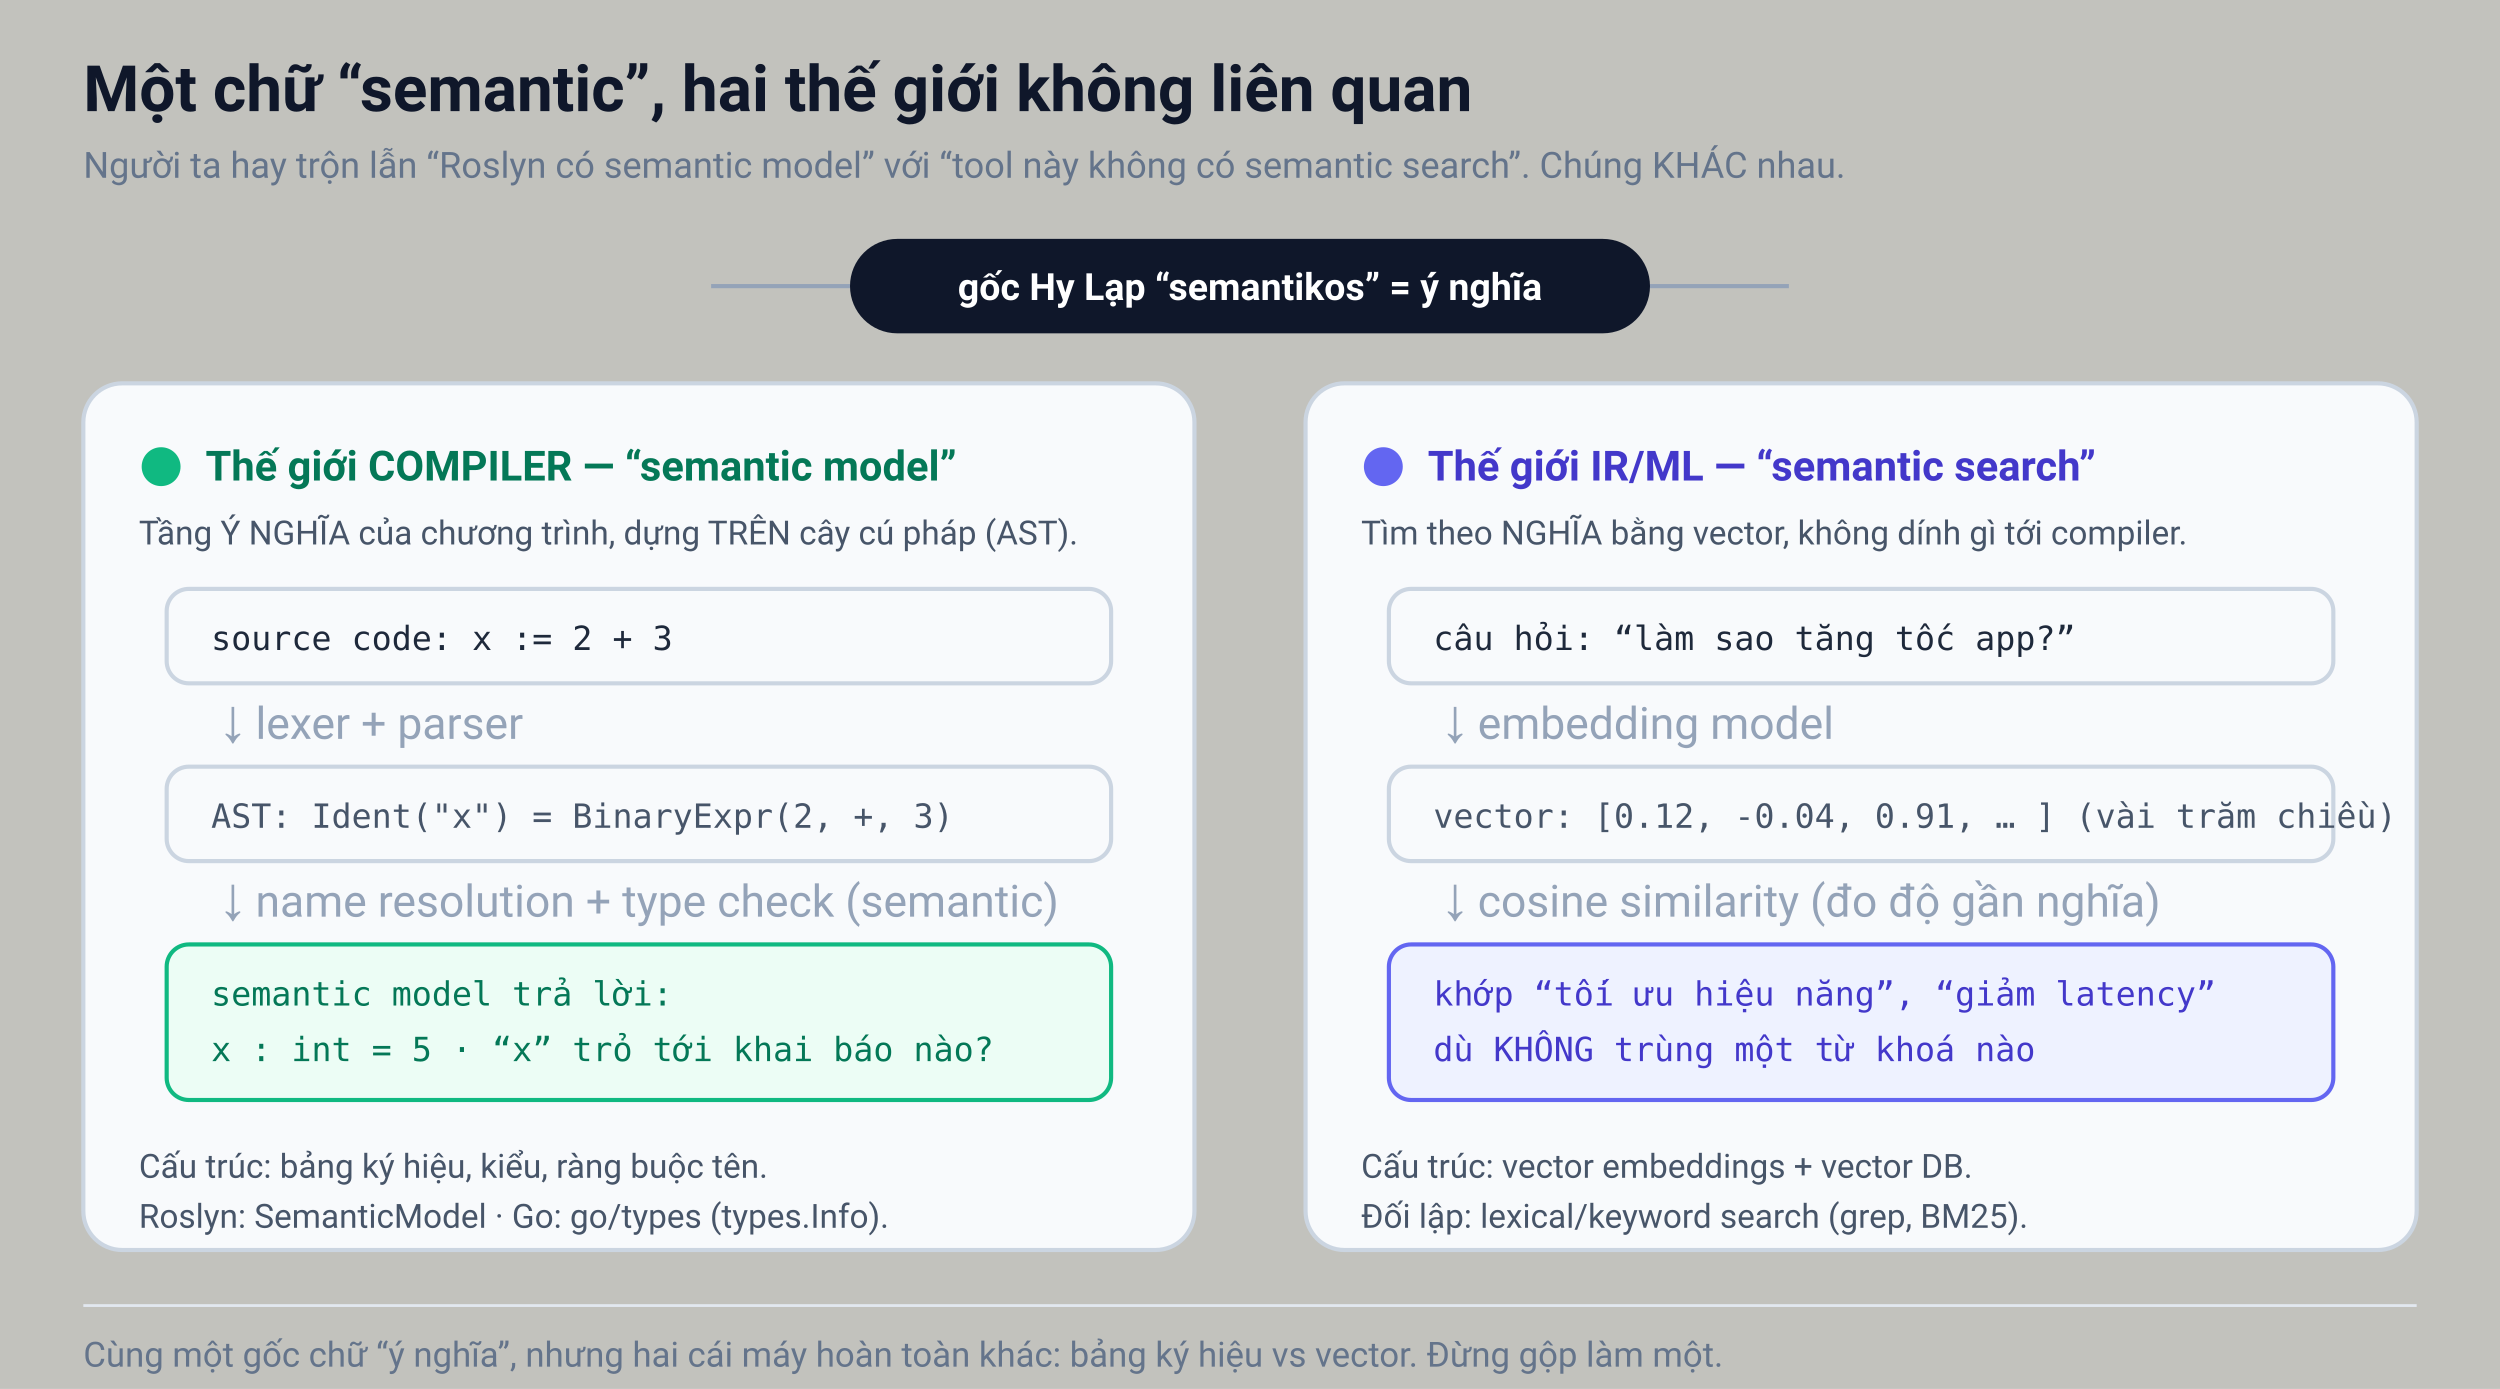
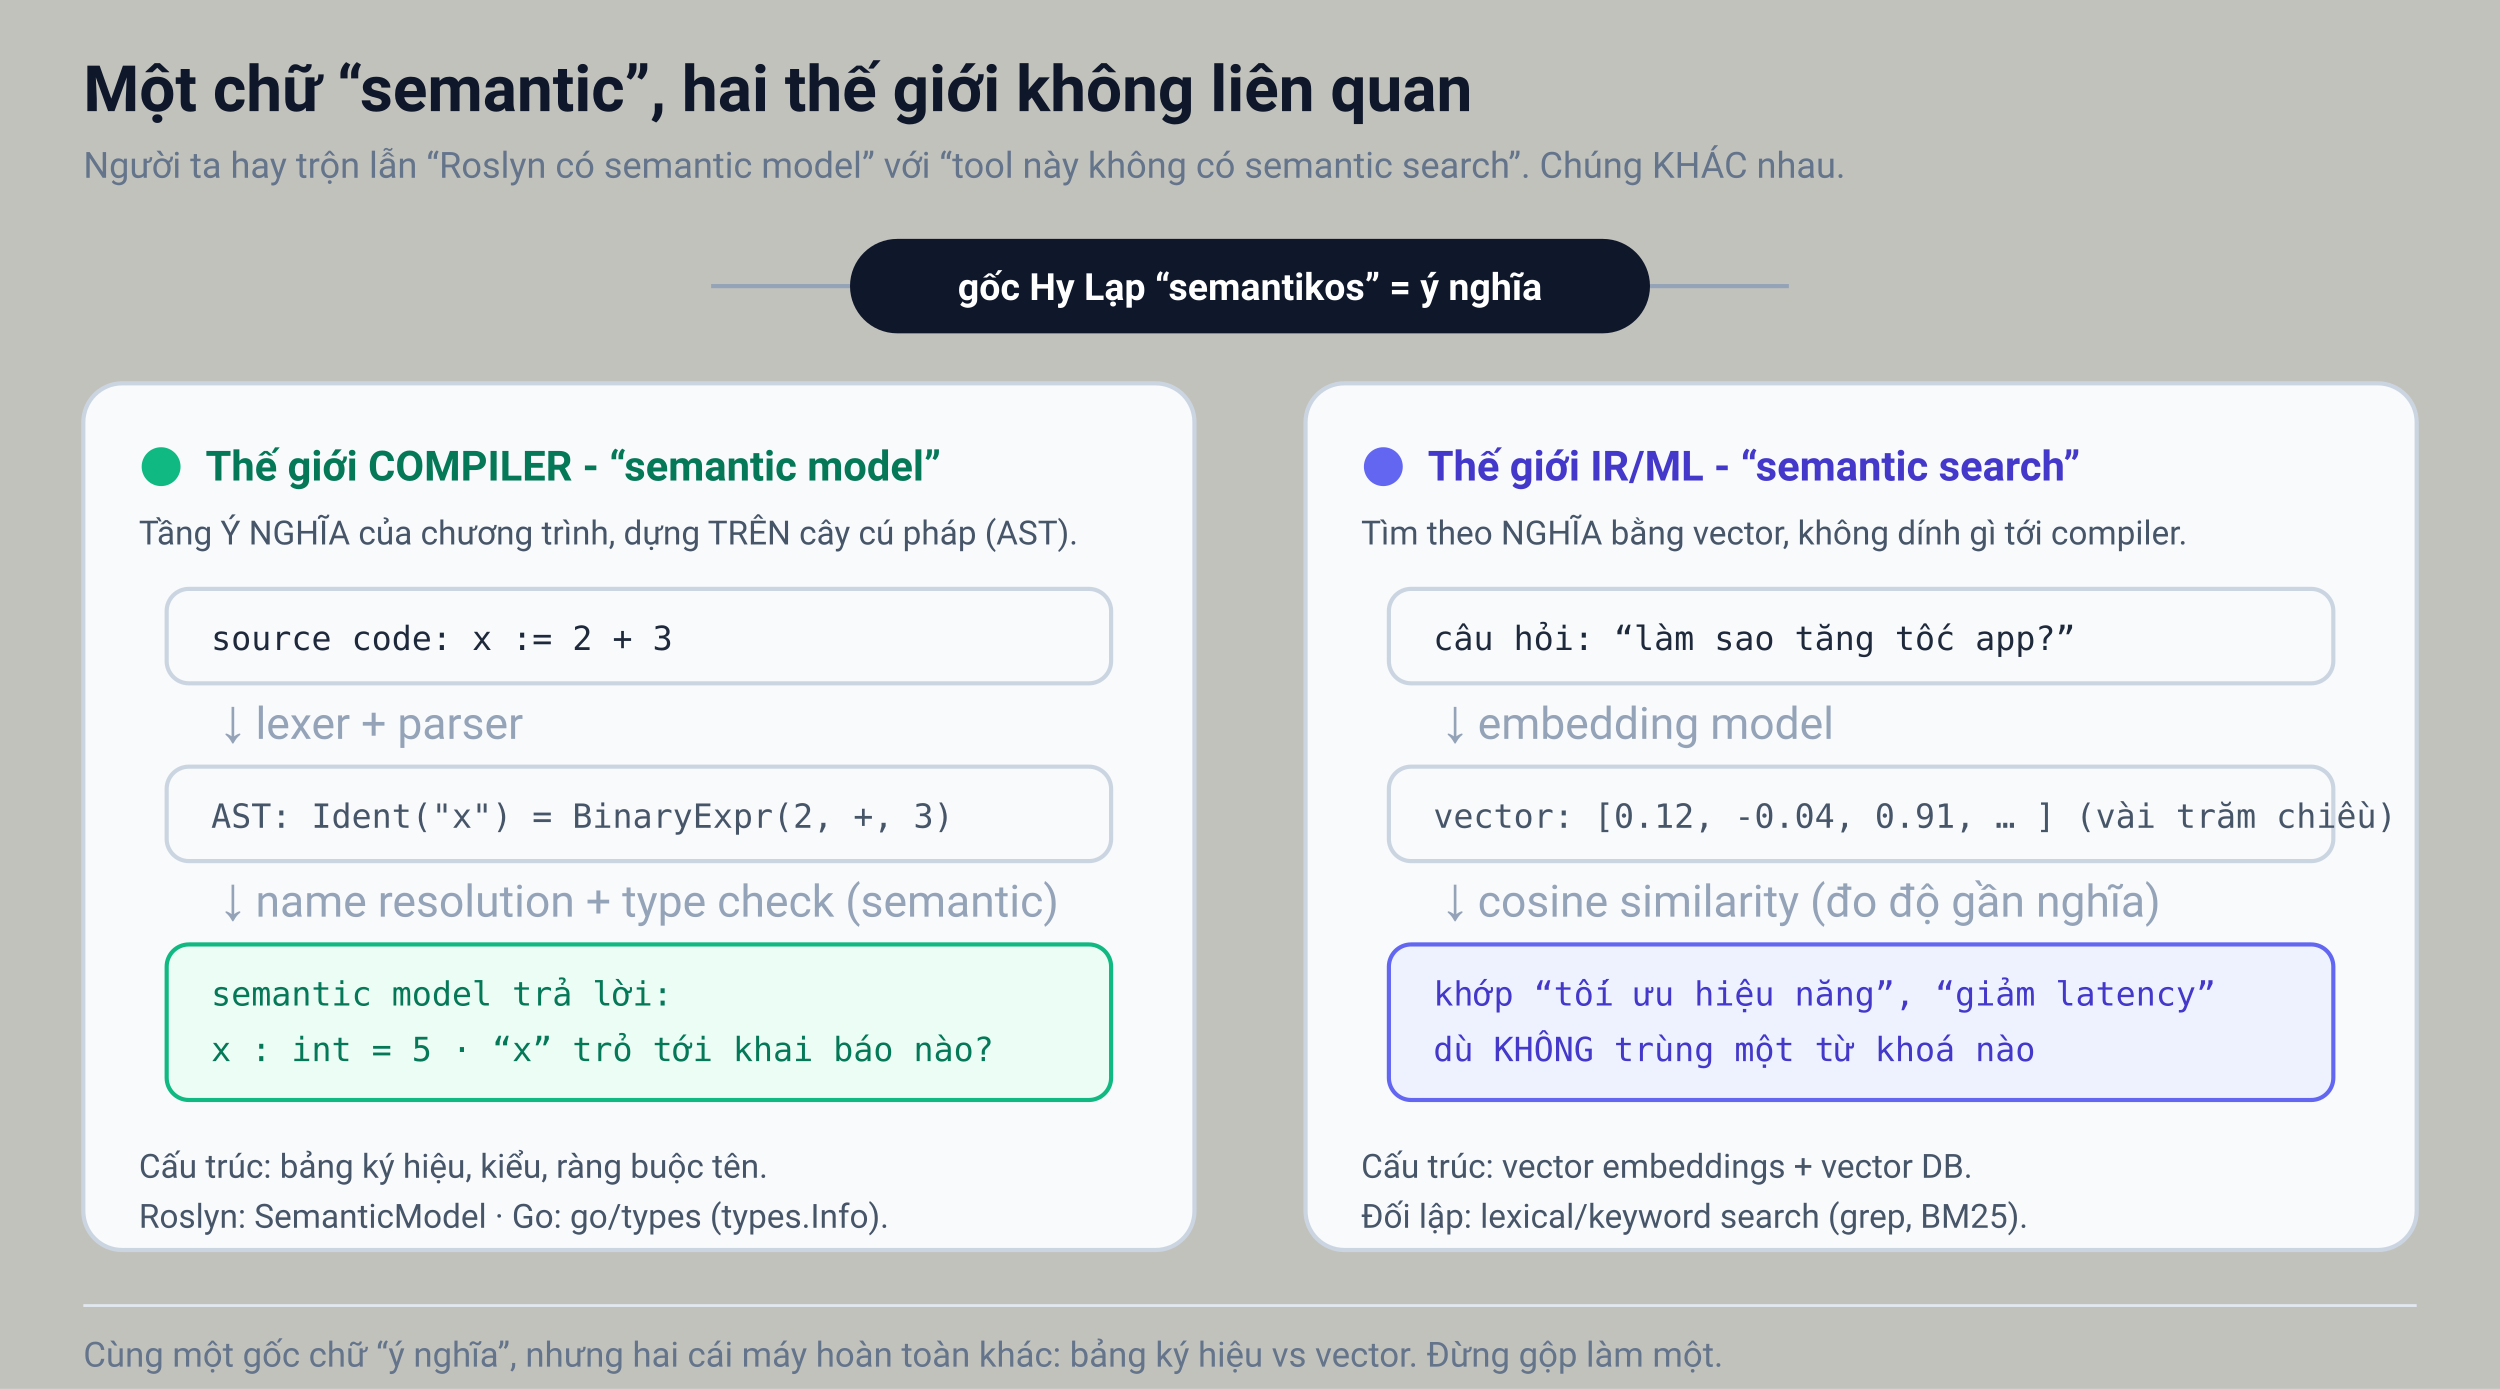
<svg xmlns="http://www.w3.org/2000/svg" viewBox="0 0 900 500" font-family="-apple-system, BlinkMacSystemFont, 'Segoe UI', Roboto, Helvetica, Arial, sans-serif" role="img" aria-label="Chữ semantic có hai nghĩa khác hẳn nhau: bên trái là semantic model của thế giới compiler dựng trên AST, bên phải là semantic search của thế giới IR/ML dùng embeddings; hai bên chỉ chung một gốc chữ Hy Lạp semantikos">
  <rect width="100%" height="100%" fill="#c2c2bd" />
  <style>
    .title { fill:#0f172a; font-size:23px; font-weight:700; }
    .sub   { fill:#64748b; font-size:13px; }
    .panelh{ font-size:15px; font-weight:700; }
    .lbl   { fill:#1e293b; font-size:13px; font-weight:600; }
    .meta  { fill:#475569; font-size:12px; }
    .mono  { font-family:'SF Mono','Cascadia Code',Consolas,monospace; font-size:12px; }
    .root  { fill:#ffffff; font-size:13.5px; font-weight:700; }
    .note  { fill:#64748b; font-size:12.5px; }
    .cbox  { fill:#f8fafc; stroke:#cbd5e1; stroke-width:1.5; }
    .cstep { fill:#ecfdf5; stroke:#10b981; stroke-width:1.5; }
    .mbox  { fill:#f8fafc; stroke:#cbd5e1; stroke-width:1.5; }
    .mstep { fill:#eef2ff; stroke:#6366f1; stroke-width:1.5; }
  </style>
  <text class="title" x="30" y="40">Một chữ “semantic”, hai thế giới không liên quan</text>
  <text class="sub" x="30" y="64">Người ta hay trộn lẫn “Roslyn có semantic model” với “tool này không có semantic search”. Chúng KHÁC nhau.</text>
  <rect x="306" y="86" width="288" height="34" rx="17" fill="#0f172a" />
  <text class="root" x="450" y="108" text-anchor="middle">gốc Hy Lạp “semantikos” = ý nghĩa</text>
  <line x1="256" y1="103" x2="306" y2="103" stroke="#94a3b8" stroke-width="1.5" />
  <line x1="594" y1="103" x2="644" y2="103" stroke="#94a3b8" stroke-width="1.5" />
  <rect class="cbox" x="30" y="138" width="400" height="312" rx="14" />
  <circle cx="58" cy="168" r="7" fill="#10b981" />
-   <text class="panelh" x="74" y="173" fill="#047857">Thế giới COMPILER — “semantic model”</text>
+   <text class="panelh" x="74" y="173" fill="#047857">Thế giới COMPILER - “semantic model”</text>
  <text class="meta" x="50" y="196">Tầng Ý NGHĨA của chương trình, dựng TRÊN cây cú pháp (AST).</text>
  <rect class="cbox" x="60" y="212" width="340" height="34" rx="8" />
  <text class="mono" x="76" y="234" fill="#1e293b">source code:  x := 2 + 3</text>
  <text x="80" y="266" font-size="16" fill="#94a3b8">↓ lexer + parser</text>
  <rect class="cbox" x="60" y="276" width="340" height="34" rx="8" />
  <text class="mono" x="76" y="298" fill="#475569">AST: Ident("x") = BinaryExpr(2, +, 3)</text>
  <text x="80" y="330" font-size="16" fill="#94a3b8">↓ name resolution + type check (semantic)</text>
  <rect class="cstep" x="60" y="340" width="340" height="56" rx="8" />
  <text class="mono" x="76" y="362" fill="#047857">semantic model trả lời:</text>
  <text class="mono" x="76" y="382" fill="#047857">  x : int = 5   ·   “x” trỏ tới khai báo nào?</text>
  <text class="meta" x="50" y="424">Cấu trúc: bảng ký hiệu, kiểu, ràng buộc tên.</text>
  <text class="meta" x="50" y="442">Roslyn: SemanticModel · Go: go/types (types.Info).</text>
  <rect class="mbox" x="470" y="138" width="400" height="312" rx="14" />
  <circle cx="498" cy="168" r="7" fill="#6366f1" />
-   <text class="panelh" x="514" y="173" fill="#4338ca">Thế giới IR/ML — “semantic search”</text>
+   <text class="panelh" x="514" y="173" fill="#4338ca">Thế giới IR/ML - “semantic search”</text>
  <text class="meta" x="490" y="196">Tìm theo NGHĨA bằng vector, không dính gì tới compiler.</text>
  <rect class="mbox" x="500" y="212" width="340" height="34" rx="8" />
  <text class="mono" x="516" y="234" fill="#1e293b">câu hỏi:  “làm sao tăng tốc app?”</text>
  <text x="520" y="266" font-size="16" fill="#94a3b8">↓ embedding model</text>
  <rect class="mbox" x="500" y="276" width="340" height="34" rx="8" />
  <text class="mono" x="516" y="298" fill="#475569">vector: [0.12, -0.04, 0.91, … ] (vài trăm chiều)</text>
  <text x="520" y="330" font-size="16" fill="#94a3b8">↓ cosine similarity (đo độ gần nghĩa)</text>
  <rect class="mstep" x="500" y="340" width="340" height="56" rx="8" />
  <text class="mono" x="516" y="362" fill="#4338ca">khớp “tối ưu hiệu năng”, “giảm latency”</text>
  <text class="mono" x="516" y="382" fill="#4338ca">  dù KHÔNG trùng một từ khoá nào</text>
  <text class="meta" x="490" y="424">Cấu trúc: vector embeddings + vector DB.</text>
  <text class="meta" x="490" y="442">Đối lập: lexical/keyword search (grep, BM25).</text>
  <line x1="30" y1="470" x2="870" y2="470" stroke="#e2e8f0" stroke-width="1" />
  <text class="note" x="30" y="492">Cùng một gốc chữ “ý nghĩa”, nhưng hai cái máy hoàn toàn khác: bảng ký hiệu vs vector. Đừng gộp làm một.</text>
</svg>
